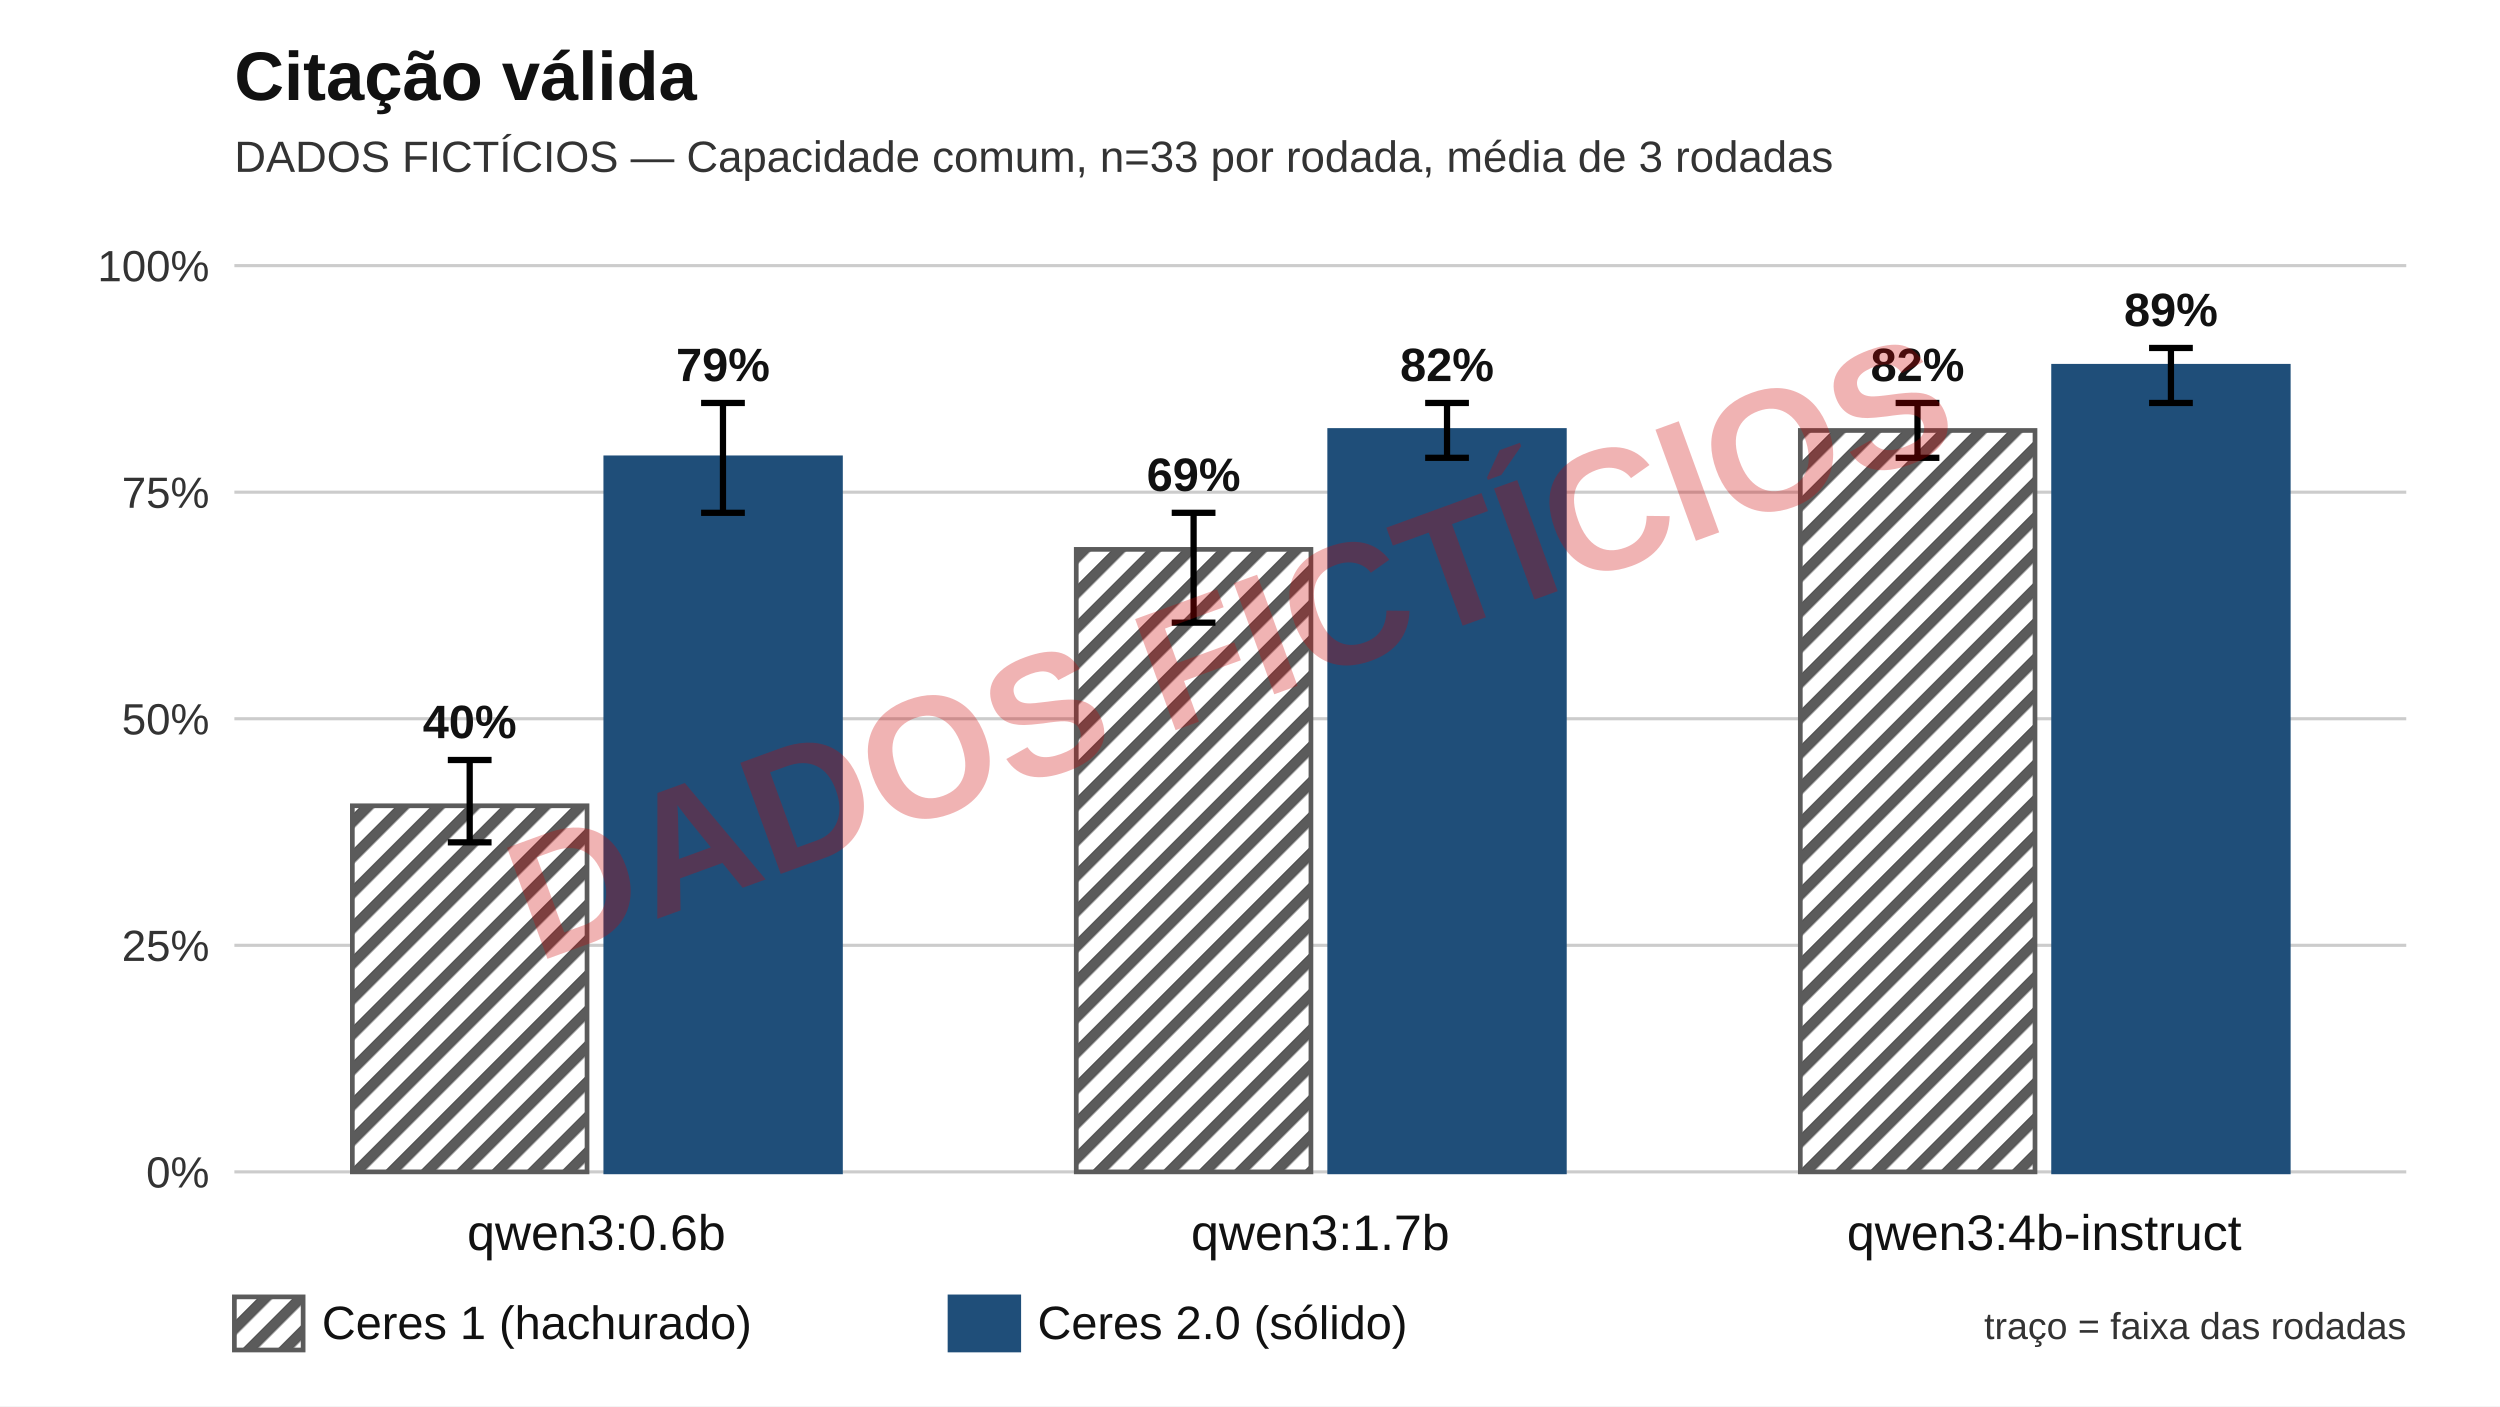
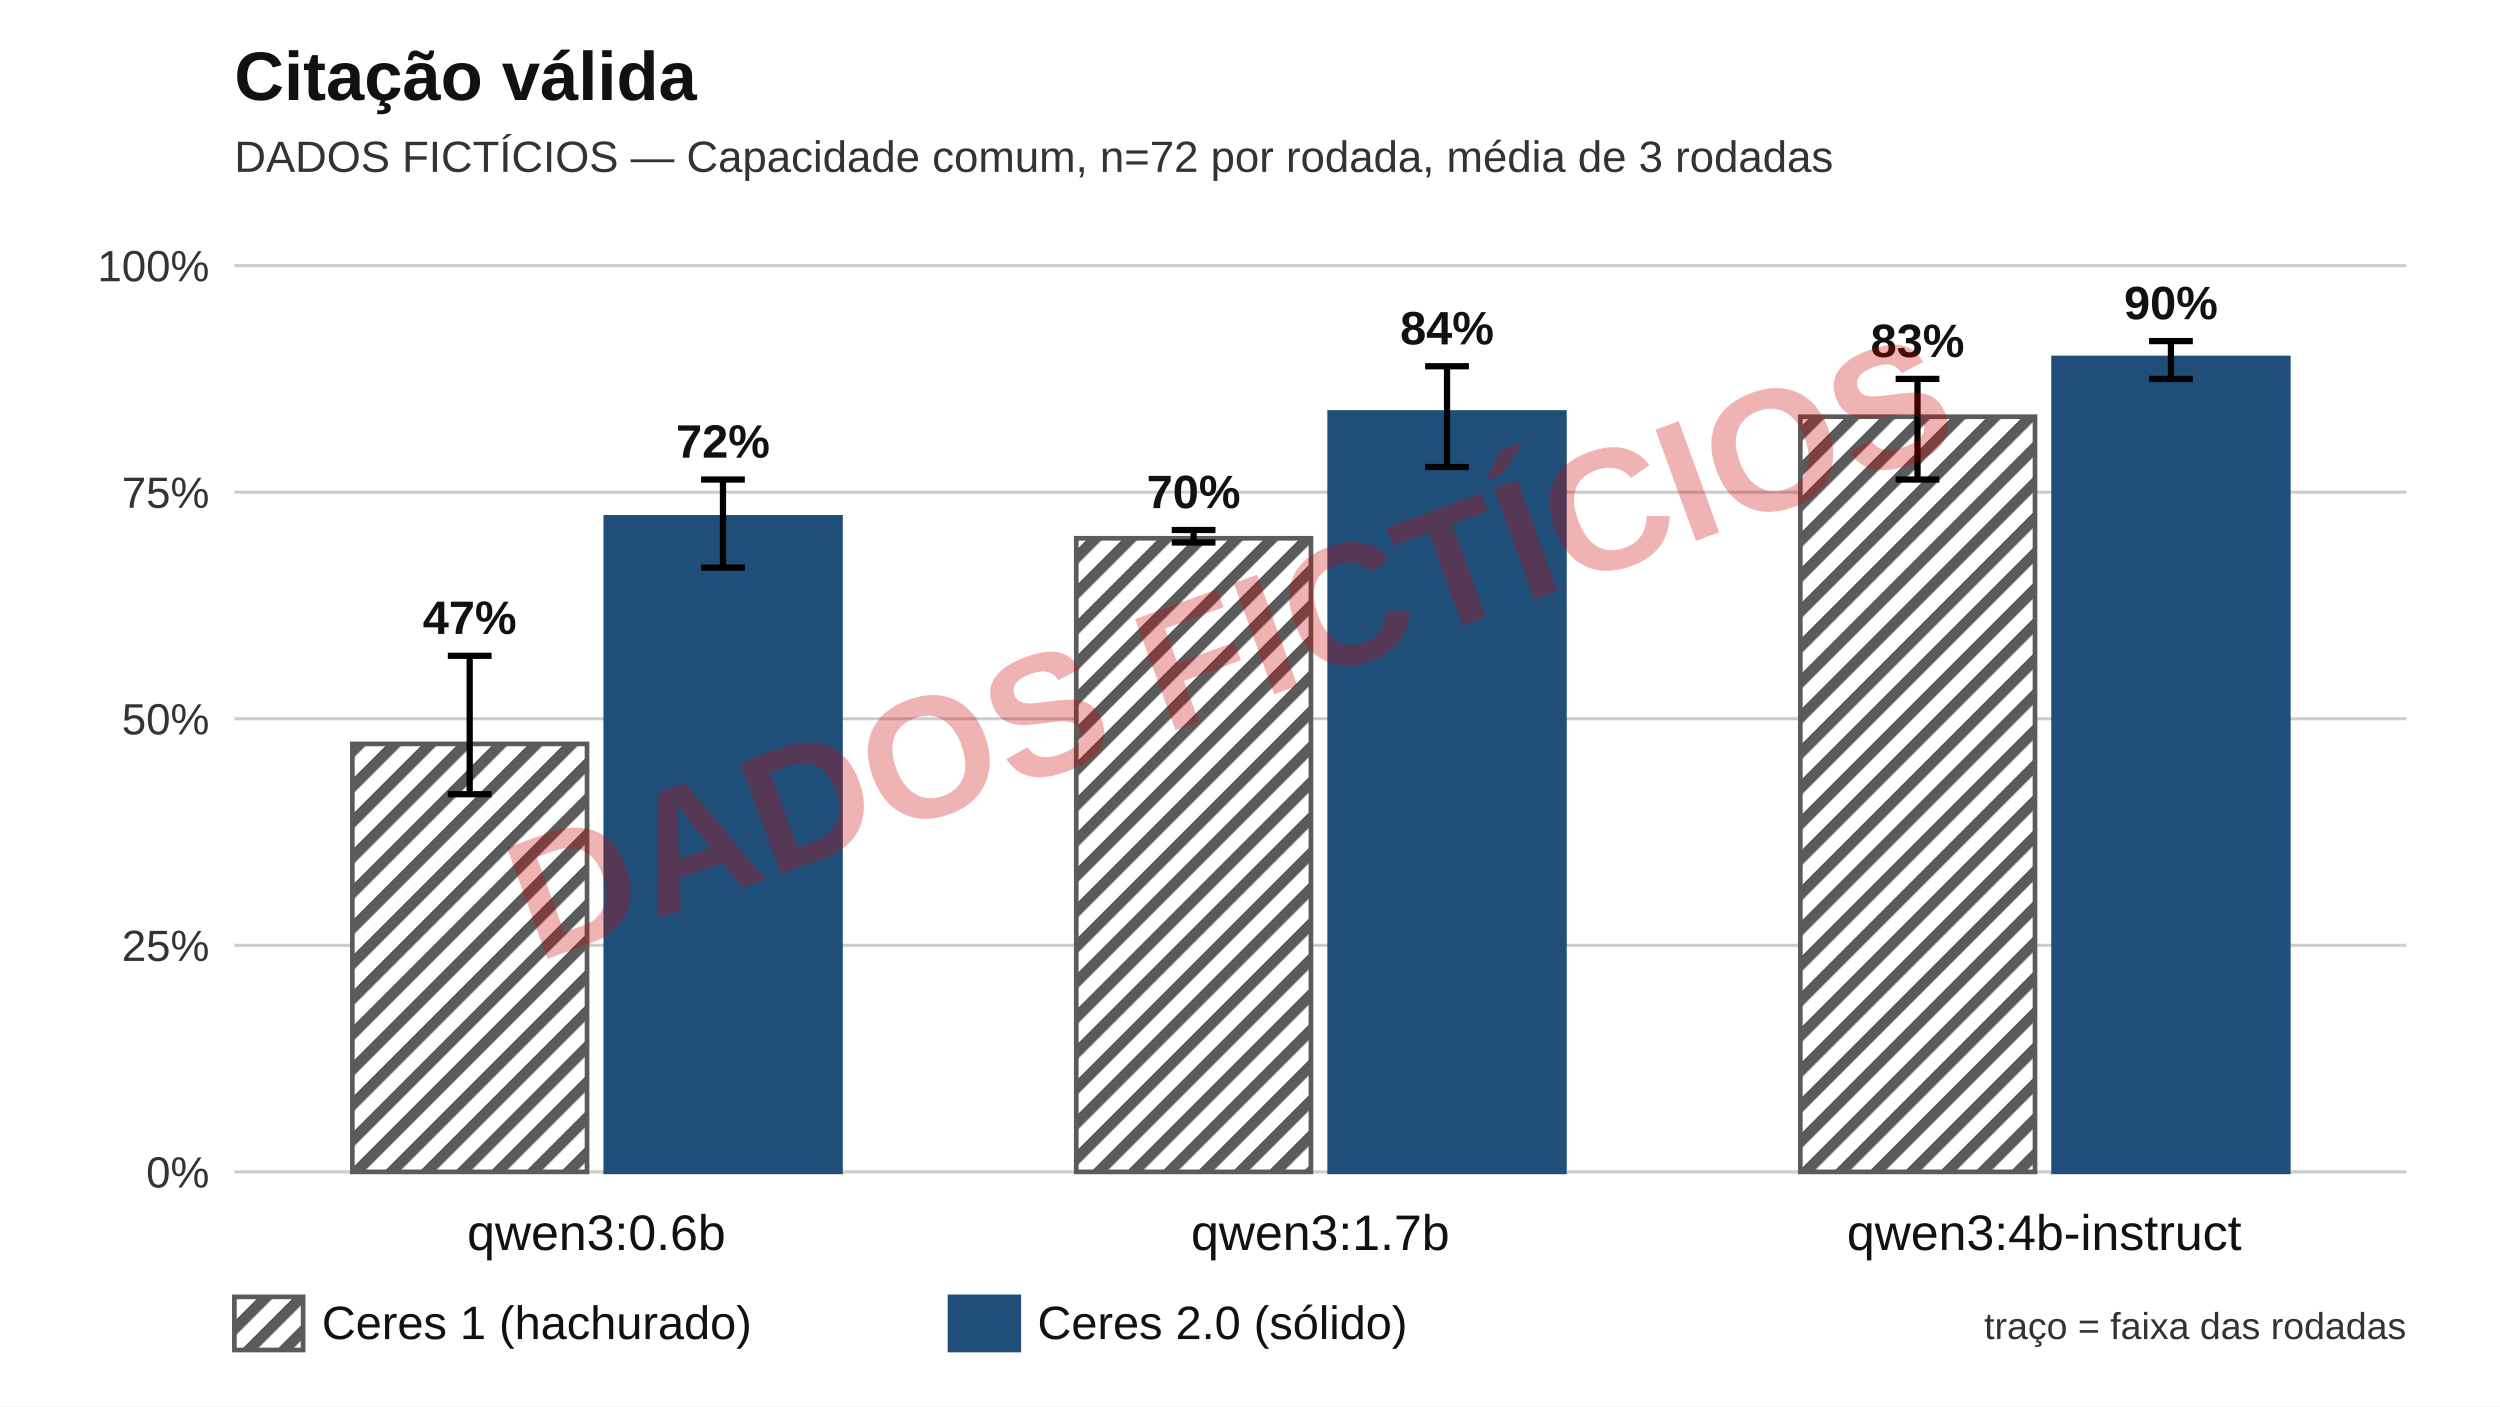
<svg xmlns="http://www.w3.org/2000/svg" viewBox="0 0 1600 900" width="1600" height="900" font-family="Arial, Helvetica, sans-serif" role="img" aria-label="Citação válida">
  <defs>
    <pattern id="hachura-diagonal" width="16" height="16" patternUnits="userSpaceOnUse" patternTransform="rotate(45)">
      <rect width="16" height="16" fill="#ffffff" />
      <rect width="7" height="16" fill="#5b5b5b" />
    </pattern>
    <pattern id="hachura-pontos" width="14" height="14" patternUnits="userSpaceOnUse">
      <rect width="14" height="14" fill="#ffffff" />
      <circle cx="7" cy="7" r="4" fill="#7a4b00" />
    </pattern>
  </defs>
  <rect width="1600" height="900" fill="#ffffff" />
  <text x="150" y="64" font-size="44" font-weight="bold" fill="#111111">Citação válida</text>
-   <text x="150" y="110" font-size="28" fill="#333333">DADOS FICTÍCIOS — Capacidade comum, n=33 por rodada, média de 3 rodadas</text>
+   <text x="150" y="110" font-size="28" fill="#333333">DADOS FICTÍCIOS — Capacidade comum, n=72 por rodada, média de 3 rodadas</text>
  <line x1="150" y1="750.0" x2="1540" y2="750.0" stroke="#cccccc" stroke-width="2" />
  <text x="134" y="760.0" font-size="28" text-anchor="end" fill="#333333">0%</text>
  <line x1="150" y1="605.0" x2="1540" y2="605.0" stroke="#cccccc" stroke-width="2" />
  <text x="134" y="615.0" font-size="28" text-anchor="end" fill="#333333">25%</text>
  <line x1="150" y1="460.0" x2="1540" y2="460.0" stroke="#cccccc" stroke-width="2" />
  <text x="134" y="470.0" font-size="28" text-anchor="end" fill="#333333">50%</text>
  <line x1="150" y1="315.0" x2="1540" y2="315.0" stroke="#cccccc" stroke-width="2" />
  <text x="134" y="325.0" font-size="28" text-anchor="end" fill="#333333">75%</text>
  <line x1="150" y1="170.0" x2="1540" y2="170.0" stroke="#cccccc" stroke-width="2" />
  <text x="134" y="180.0" font-size="28" text-anchor="end" fill="#333333">100%</text>
  <text x="381.7" y="800" font-size="32" text-anchor="middle" fill="#111111">qwen3:0.6b</text>
-   <rect x="225.5" y="515.7" width="150.2" height="234.3" fill="url(#hachura-diagonal)" stroke="#5b5b5b" stroke-width="3" />
-   <line x1="300.6" y1="539.1" x2="300.6" y2="486.4" stroke="#000000" stroke-width="4" />
-   <line x1="286.6" y1="539.1" x2="314.6" y2="539.1" stroke="#000000" stroke-width="4" />
-   <line x1="286.6" y1="486.4" x2="314.6" y2="486.4" stroke="#000000" stroke-width="4" />
-   <text x="300.6" y="472.4" font-size="30" font-weight="bold" text-anchor="middle" fill="#111111">40%</text>
-   <rect x="387.7" y="293.0" width="150.2" height="457.0" fill="#1f4e79" stroke="#1f4e79" stroke-width="3" />
-   <line x1="462.7" y1="328.2" x2="462.7" y2="257.9" stroke="#000000" stroke-width="4" />
-   <line x1="448.7" y1="328.2" x2="476.7" y2="328.2" stroke="#000000" stroke-width="4" />
-   <line x1="448.7" y1="257.9" x2="476.7" y2="257.9" stroke="#000000" stroke-width="4" />
-   <text x="462.7" y="243.9" font-size="30" font-weight="bold" text-anchor="middle" fill="#111111">79%</text>
+   <rect x="225.5" y="476.1" width="150.2" height="273.9" fill="url(#hachura-diagonal)" stroke="#5b5b5b" stroke-width="3" />
+   <line x1="300.6" y1="508.3" x2="300.6" y2="419.7" stroke="#000000" stroke-width="4" />
+   <line x1="286.6" y1="508.3" x2="314.6" y2="508.3" stroke="#000000" stroke-width="4" />
+   <line x1="286.6" y1="419.7" x2="314.6" y2="419.7" stroke="#000000" stroke-width="4" />
+   <text x="300.6" y="405.7" font-size="30" font-weight="bold" text-anchor="middle" fill="#111111">47%</text>
+   <rect x="387.7" y="331.1" width="150.2" height="418.9" fill="#1f4e79" stroke="#1f4e79" stroke-width="3" />
+   <line x1="462.7" y1="363.3" x2="462.7" y2="306.9" stroke="#000000" stroke-width="4" />
+   <line x1="448.7" y1="363.3" x2="476.7" y2="363.3" stroke="#000000" stroke-width="4" />
+   <line x1="448.7" y1="306.9" x2="476.7" y2="306.9" stroke="#000000" stroke-width="4" />
+   <text x="462.7" y="292.9" font-size="30" font-weight="bold" text-anchor="middle" fill="#111111">72%</text>
  <text x="845.0" y="800" font-size="32" text-anchor="middle" fill="#111111">qwen3:1.7b</text>
-   <rect x="688.8" y="351.6" width="150.2" height="398.4" fill="url(#hachura-diagonal)" stroke="#5b5b5b" stroke-width="3" />
-   <line x1="763.9" y1="398.5" x2="763.9" y2="328.2" stroke="#000000" stroke-width="4" />
-   <line x1="749.9" y1="398.5" x2="777.9" y2="398.5" stroke="#000000" stroke-width="4" />
-   <line x1="749.9" y1="328.2" x2="777.9" y2="328.2" stroke="#000000" stroke-width="4" />
-   <text x="763.9" y="314.2" font-size="30" font-weight="bold" text-anchor="middle" fill="#111111">69%</text>
-   <rect x="851.0" y="275.5" width="150.2" height="474.5" fill="#1f4e79" stroke="#1f4e79" stroke-width="3" />
-   <line x1="926.1" y1="293.0" x2="926.1" y2="257.9" stroke="#000000" stroke-width="4" />
-   <line x1="912.1" y1="293.0" x2="940.1" y2="293.0" stroke="#000000" stroke-width="4" />
-   <line x1="912.1" y1="257.9" x2="940.1" y2="257.9" stroke="#000000" stroke-width="4" />
-   <text x="926.1" y="243.9" font-size="30" font-weight="bold" text-anchor="middle" fill="#111111">82%</text>
+   <rect x="688.8" y="344.5" width="150.2" height="405.5" fill="url(#hachura-diagonal)" stroke="#5b5b5b" stroke-width="3" />
+   <line x1="763.9" y1="347.2" x2="763.9" y2="339.2" stroke="#000000" stroke-width="4" />
+   <line x1="749.9" y1="347.2" x2="777.9" y2="347.2" stroke="#000000" stroke-width="4" />
+   <line x1="749.9" y1="339.2" x2="777.9" y2="339.2" stroke="#000000" stroke-width="4" />
+   <text x="763.9" y="325.2" font-size="30" font-weight="bold" text-anchor="middle" fill="#111111">70%</text>
+   <rect x="851.0" y="264.0" width="150.2" height="486.0" fill="#1f4e79" stroke="#1f4e79" stroke-width="3" />
+   <line x1="926.1" y1="298.9" x2="926.1" y2="234.4" stroke="#000000" stroke-width="4" />
+   <line x1="912.1" y1="298.9" x2="940.1" y2="298.9" stroke="#000000" stroke-width="4" />
+   <line x1="912.1" y1="234.4" x2="940.1" y2="234.4" stroke="#000000" stroke-width="4" />
+   <text x="926.1" y="220.4" font-size="30" font-weight="bold" text-anchor="middle" fill="#111111">84%</text>
  <text x="1308.3" y="800" font-size="32" text-anchor="middle" fill="#111111">qwen3:4b-instruct</text>
-   <rect x="1152.2" y="275.5" width="150.2" height="474.5" fill="url(#hachura-diagonal)" stroke="#5b5b5b" stroke-width="3" />
-   <line x1="1227.2" y1="293.0" x2="1227.2" y2="257.9" stroke="#000000" stroke-width="4" />
-   <line x1="1213.2" y1="293.0" x2="1241.2" y2="293.0" stroke="#000000" stroke-width="4" />
-   <line x1="1213.2" y1="257.9" x2="1241.2" y2="257.9" stroke="#000000" stroke-width="4" />
-   <text x="1227.2" y="243.9" font-size="30" font-weight="bold" text-anchor="middle" fill="#111111">82%</text>
-   <rect x="1314.3" y="234.4" width="150.2" height="515.6" fill="#1f4e79" stroke="#1f4e79" stroke-width="3" />
-   <line x1="1389.4" y1="257.9" x2="1389.4" y2="222.7" stroke="#000000" stroke-width="4" />
-   <line x1="1375.4" y1="257.9" x2="1403.4" y2="257.9" stroke="#000000" stroke-width="4" />
-   <line x1="1375.4" y1="222.7" x2="1403.4" y2="222.7" stroke="#000000" stroke-width="4" />
-   <text x="1389.4" y="208.7" font-size="30" font-weight="bold" text-anchor="middle" fill="#111111">89%</text>
+   <rect x="1152.2" y="266.7" width="150.2" height="483.3" fill="url(#hachura-diagonal)" stroke="#5b5b5b" stroke-width="3" />
+   <line x1="1227.2" y1="306.9" x2="1227.2" y2="242.5" stroke="#000000" stroke-width="4" />
+   <line x1="1213.2" y1="306.9" x2="1241.2" y2="306.9" stroke="#000000" stroke-width="4" />
+   <line x1="1213.2" y1="242.5" x2="1241.2" y2="242.5" stroke="#000000" stroke-width="4" />
+   <text x="1227.2" y="228.5" font-size="30" font-weight="bold" text-anchor="middle" fill="#111111">83%</text>
+   <rect x="1314.3" y="229.1" width="150.2" height="520.9" fill="#1f4e79" stroke="#1f4e79" stroke-width="3" />
+   <line x1="1389.4" y1="242.5" x2="1389.4" y2="218.3" stroke="#000000" stroke-width="4" />
+   <line x1="1375.4" y1="242.5" x2="1403.4" y2="242.5" stroke="#000000" stroke-width="4" />
+   <line x1="1375.4" y1="218.3" x2="1403.4" y2="218.3" stroke="#000000" stroke-width="4" />
+   <text x="1389.4" y="204.3" font-size="30" font-weight="bold" text-anchor="middle" fill="#111111">90%</text>
  <rect x="150" y="830" width="44" height="34" fill="url(#hachura-diagonal)" stroke="#5b5b5b" stroke-width="3" />
  <text x="206" y="857" font-size="30" fill="#111111">Ceres 1 (hachurado)</text>
  <rect x="608" y="830" width="44" height="34" fill="#1f4e79" stroke="#1f4e79" stroke-width="3" />
  <text x="664" y="857" font-size="30" fill="#111111">Ceres 2.0 (sólido)</text>
  <text x="1540" y="857" font-size="24" text-anchor="end" fill="#333333">traço = faixa das rodadas</text>
  <text x="800.0" y="450.0" font-size="110" font-weight="bold" fill="#cc0000" fill-opacity="0.30" text-anchor="middle" transform="rotate(-20 800.0 450.0)">DADOS FICTÍCIOS</text>
</svg>
